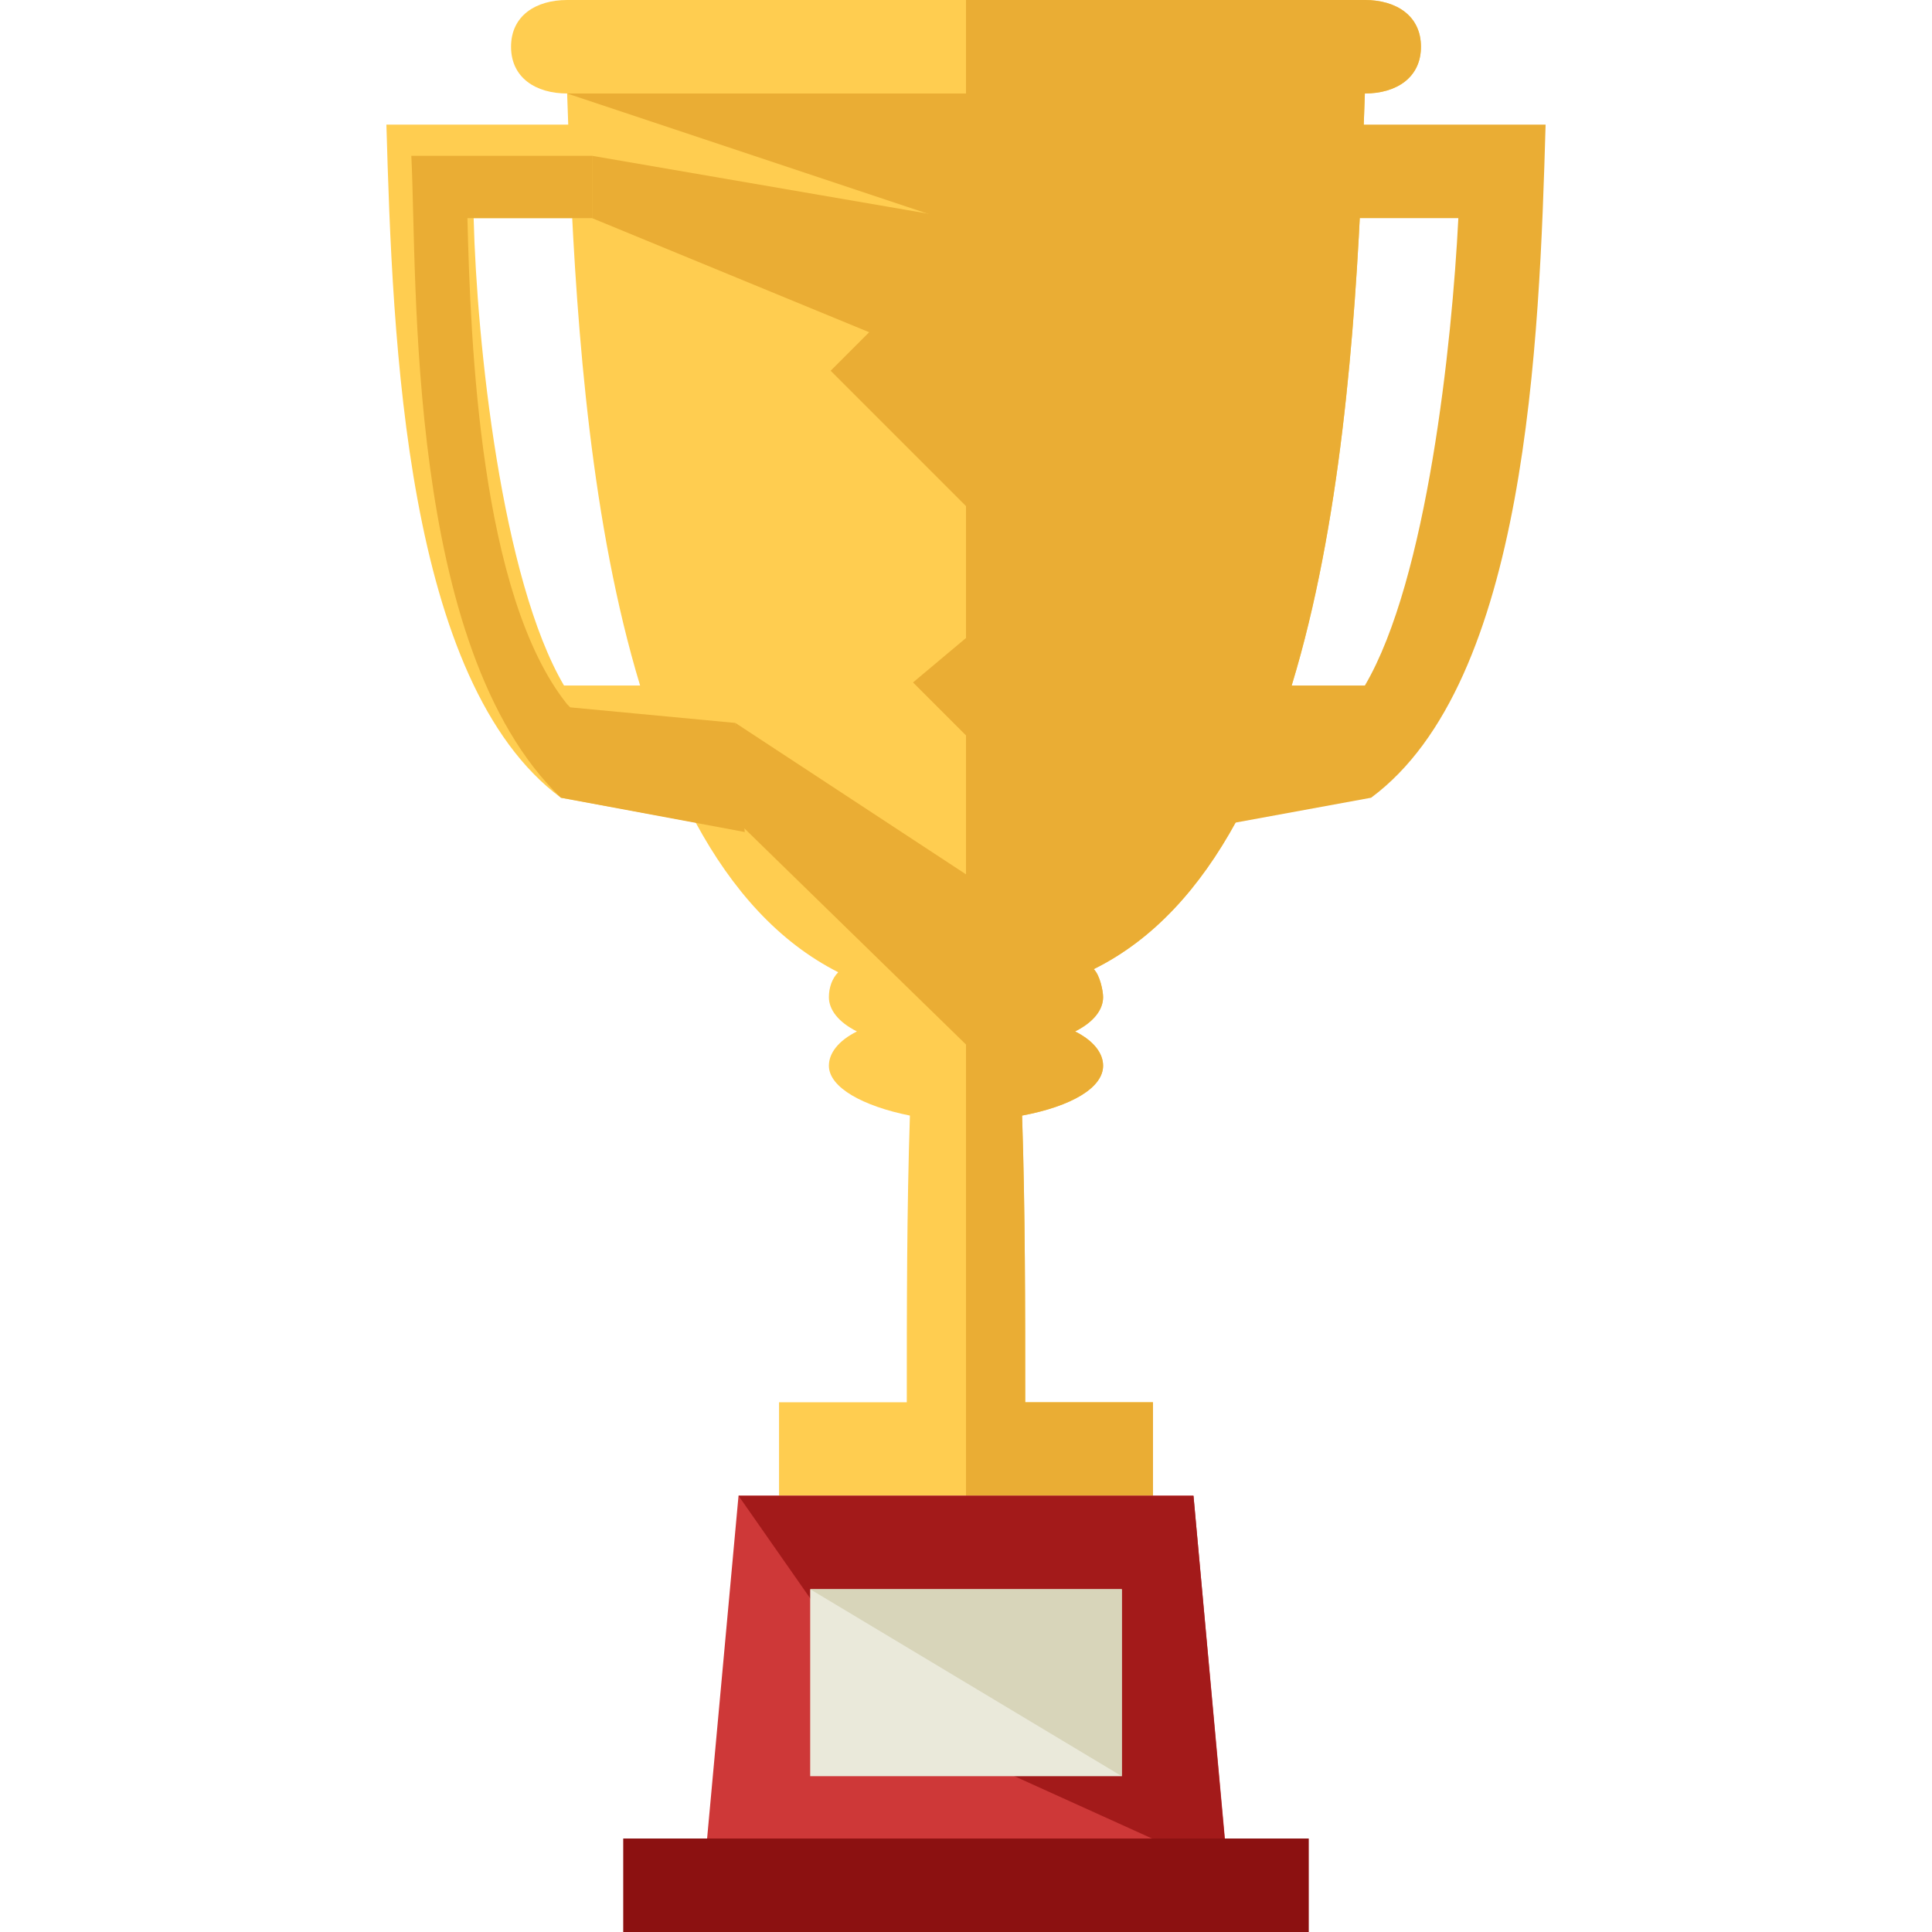
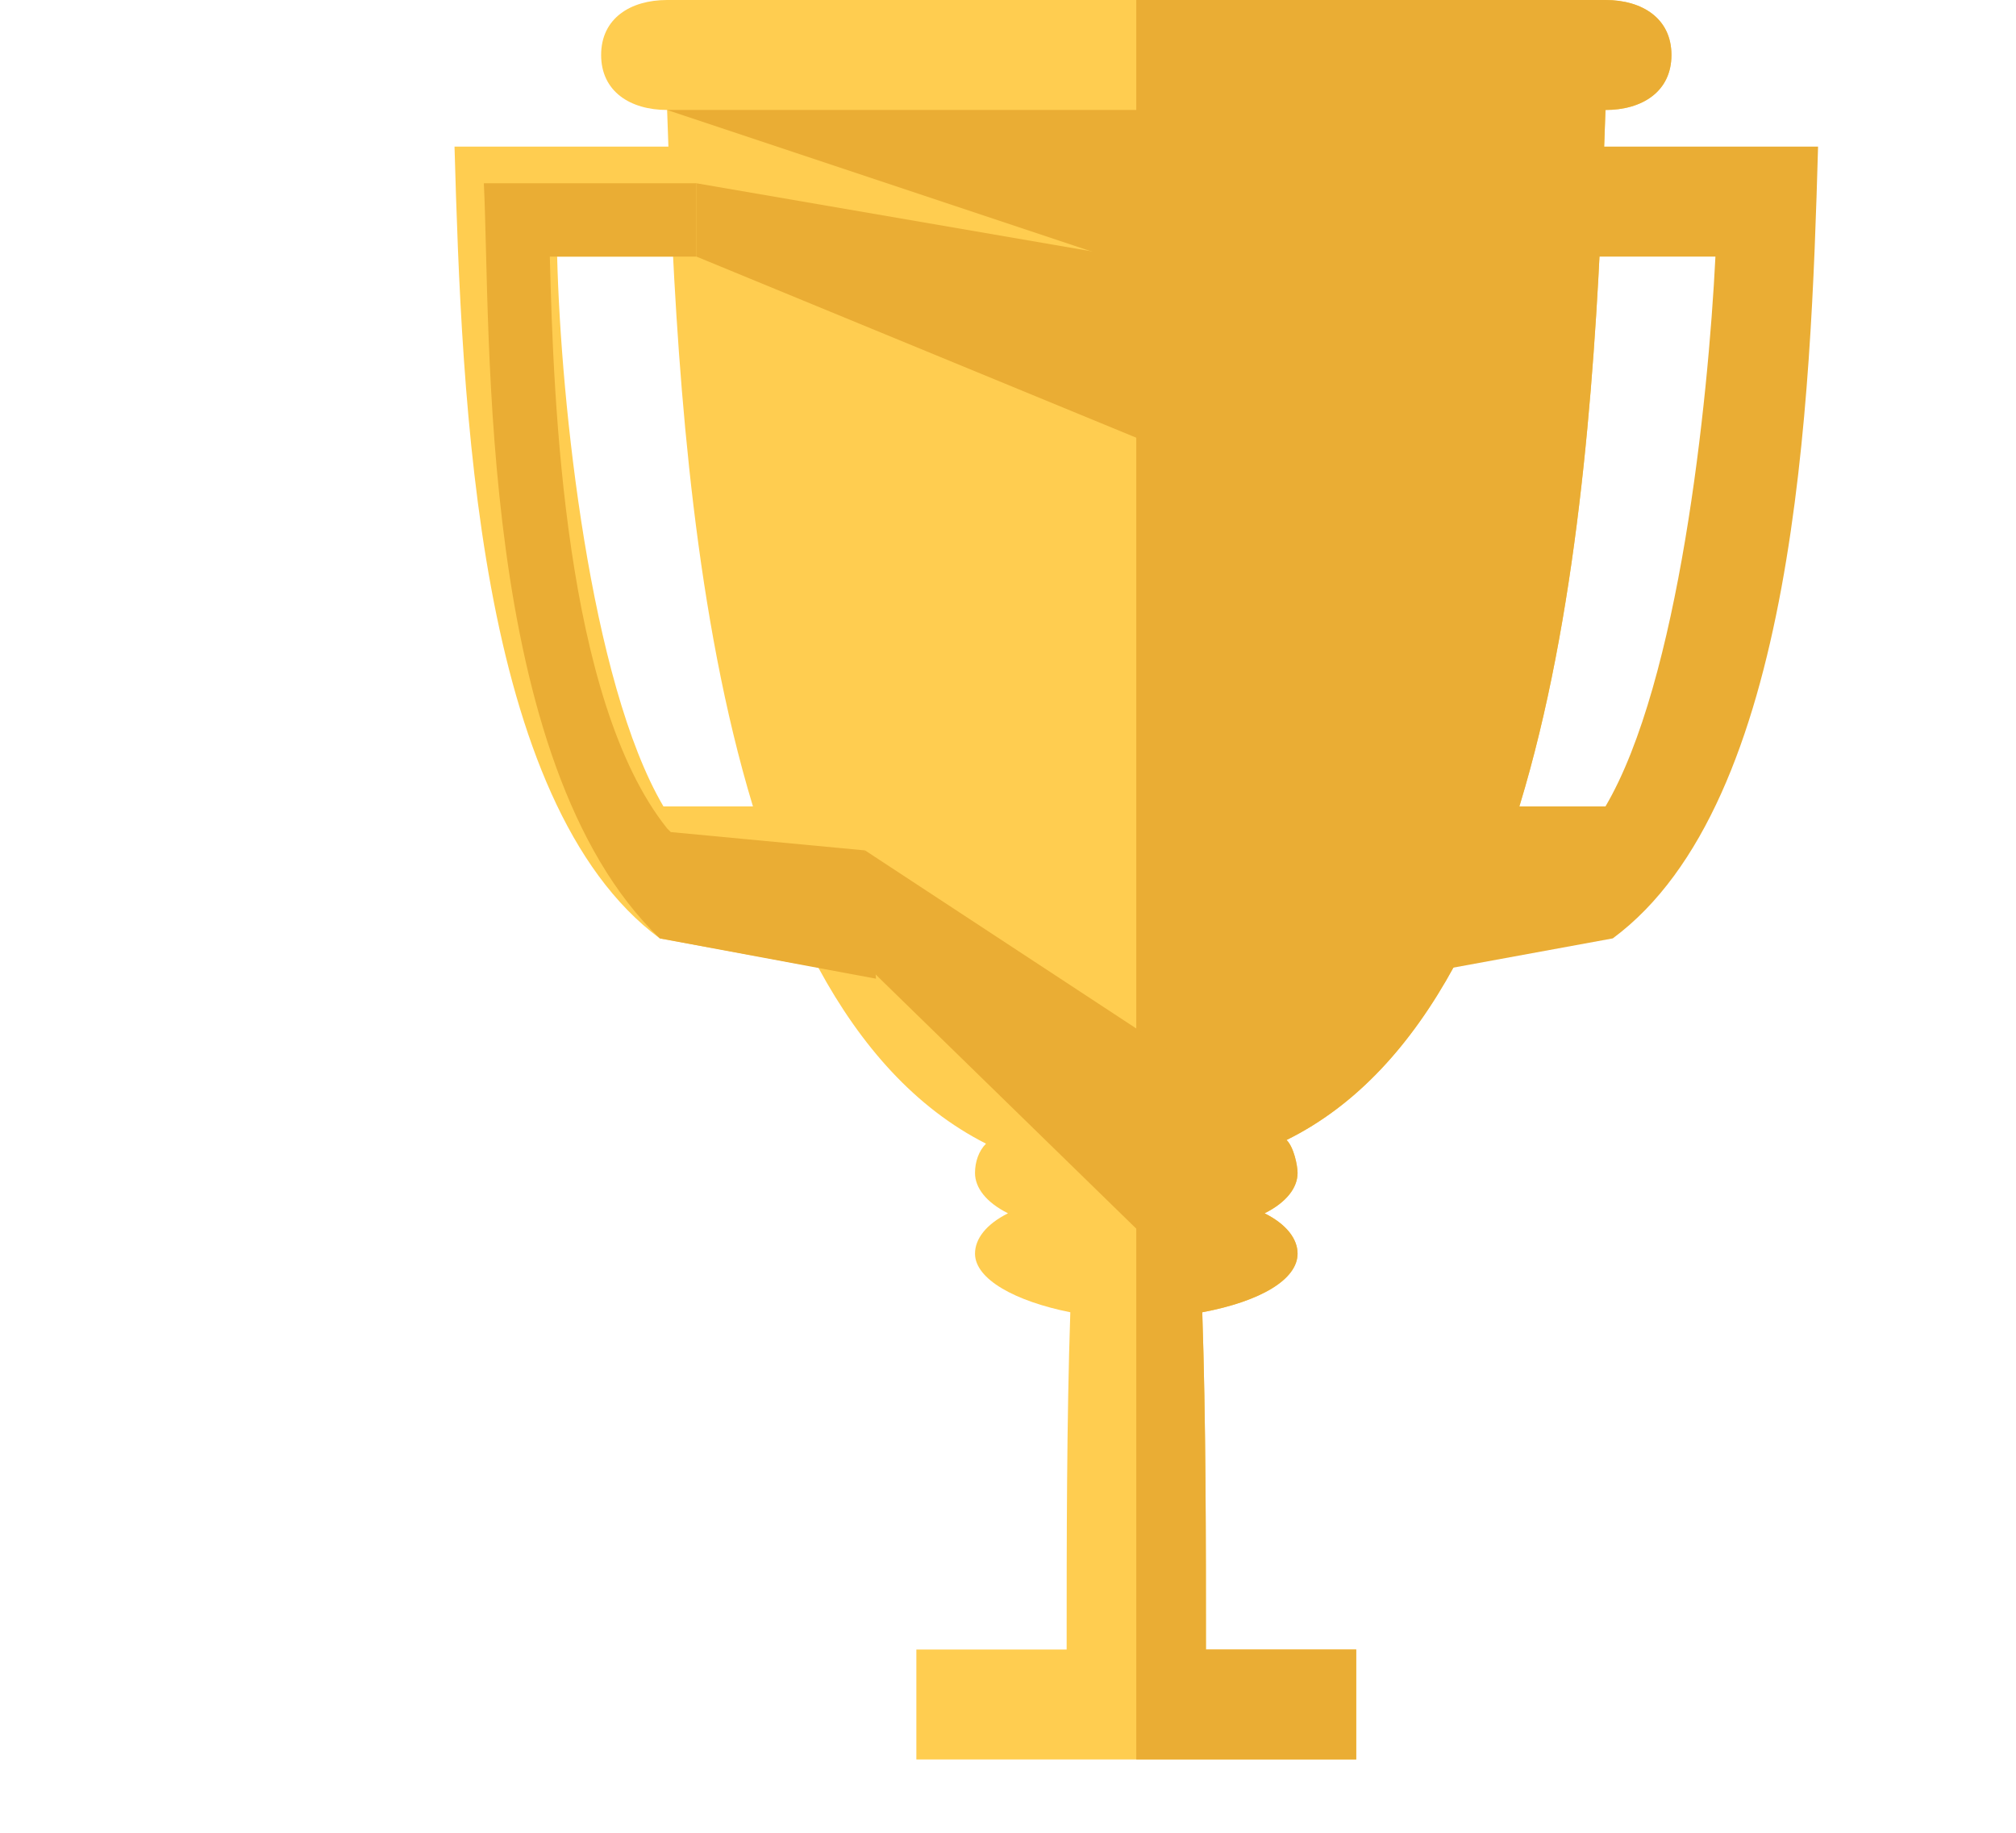
- <svg xmlns="http://www.w3.org/2000/svg" version="1.1" id="Layer_1" viewBox="0 0 496 496" xml:space="preserve">
+ <svg xmlns="http://www.w3.org/2000/svg" version="1.1" id="Layer_1" viewBox="0 0 440 400" xml:space="preserve">
  <g>
    <path style="fill:#FFCD50;" d="M350.4,0H145.6c-8,0-14.4,4-14.4,12s6.4,12,14.4,12l0,0c2.4,72,8,194.4,69.6,225.6   c-1.6,1.6-2.4,4-2.4,6.4c0,3.2,2.4,6.4,7.2,8.8c-4.8,2.4-7.2,5.6-7.2,8.8c0,5.6,8.8,10.4,20.8,12.8c-0.8,24-0.8,49.6-0.8,73.6H200   v24h96v-24h-32.8c0-24,0-49.6-0.8-73.6c12.8-2.4,20.8-7.2,20.8-12.8c0-3.2-2.4-6.4-7.2-8.8c4.8-2.4,7.2-5.6,7.2-8.8   c0-1.6-0.8-5.6-2.4-7.2C342.4,218.4,348,96,350.4,24l0,0c8,0,14.4-4,14.4-12S358.4,0,350.4,0z" />
    <path style="fill:#FFCD50;" d="M192,176h-48h0.8c-16-27.2-22.4-88-23.2-120H152V32H99.2c1.6,56,4.8,143.2,44.8,172.8l0,0l0,0l0,0   l0,0l48,8.8V176z" />
  </g>
  <g>
    <path style="fill:#EAAD34;" d="M304,176h48h-1.6c16-27.2,22.4-88,24-120H344V32h52.8c-1.6,56-4.8,143.2-44.8,172.8l0,0l0,0l0,0l0,0   l-48,8.8V176z" />
    <path style="fill:#EAAD34;" d="M188.8,185.6l-42.4-4l-0.8-0.8C123.2,152.8,120.8,88,120,56h32V40h-46.4   c1.6,32-1.6,126.4,38.4,164.8l0,0l0,0l0,0l0,0l47.2,8.8L188.8,185.6z" />
    <path style="fill:#EAAD34;" d="M350.4,0H248v384h48v-24h-32.8c0-24,0-49.6-0.8-73.6c12.8-2.4,20.8-7.2,20.8-12.8   c0-3.2-2.4-6.4-7.2-8.8c4.8-2.4,7.2-5.6,7.2-8.8c0-1.6-0.8-5.6-2.4-7.2C342.4,218.4,348,96,350.4,24l0,0c8,0,14.4-4,14.4-12   S358.4,0,350.4,0z" />
    <polygon style="fill:#EAAD34;" points="344,60 251.2,59.2 145.6,24 344,24  " />
    <polygon style="fill:#EAAD34;" points="254.4,274.4 189.6,211.2 188.8,185.6 268,237.6  " />
    <polygon style="fill:#EAAD34;" points="260.8,100.8 152,56 152,40 272.8,60.8  " />
-     <rect x="214.488" y="92.191" transform="matrix(-0.7071 -0.7071 0.7071 -0.7071 348.3754 360.6835)" style="fill:#EAAD34;" width="68.799" height="32" />
-     <polygon style="fill:#EAAD34;" points="284.8,225.6 234.4,175.2 259.2,154.4 307.2,202.4  " />
  </g>
-   <polygon style="fill:#CE3838;" points="315.2,480 180.8,480 189.6,384 306.4,384 " />
-   <polygon style="fill:#A31A1A;" points="315.2,480.8 230.4,442.4 189.6,384 306.4,384 " />
-   <rect x="208" y="408" style="fill:#EAE9DA;" width="80" height="48" />
-   <polyline style="fill:#D8D5BA;" points="208,408 288,408 288,456 " />
-   <rect x="160" y="472" style="fill:#8C1111;" width="176" height="24" />
</svg>
